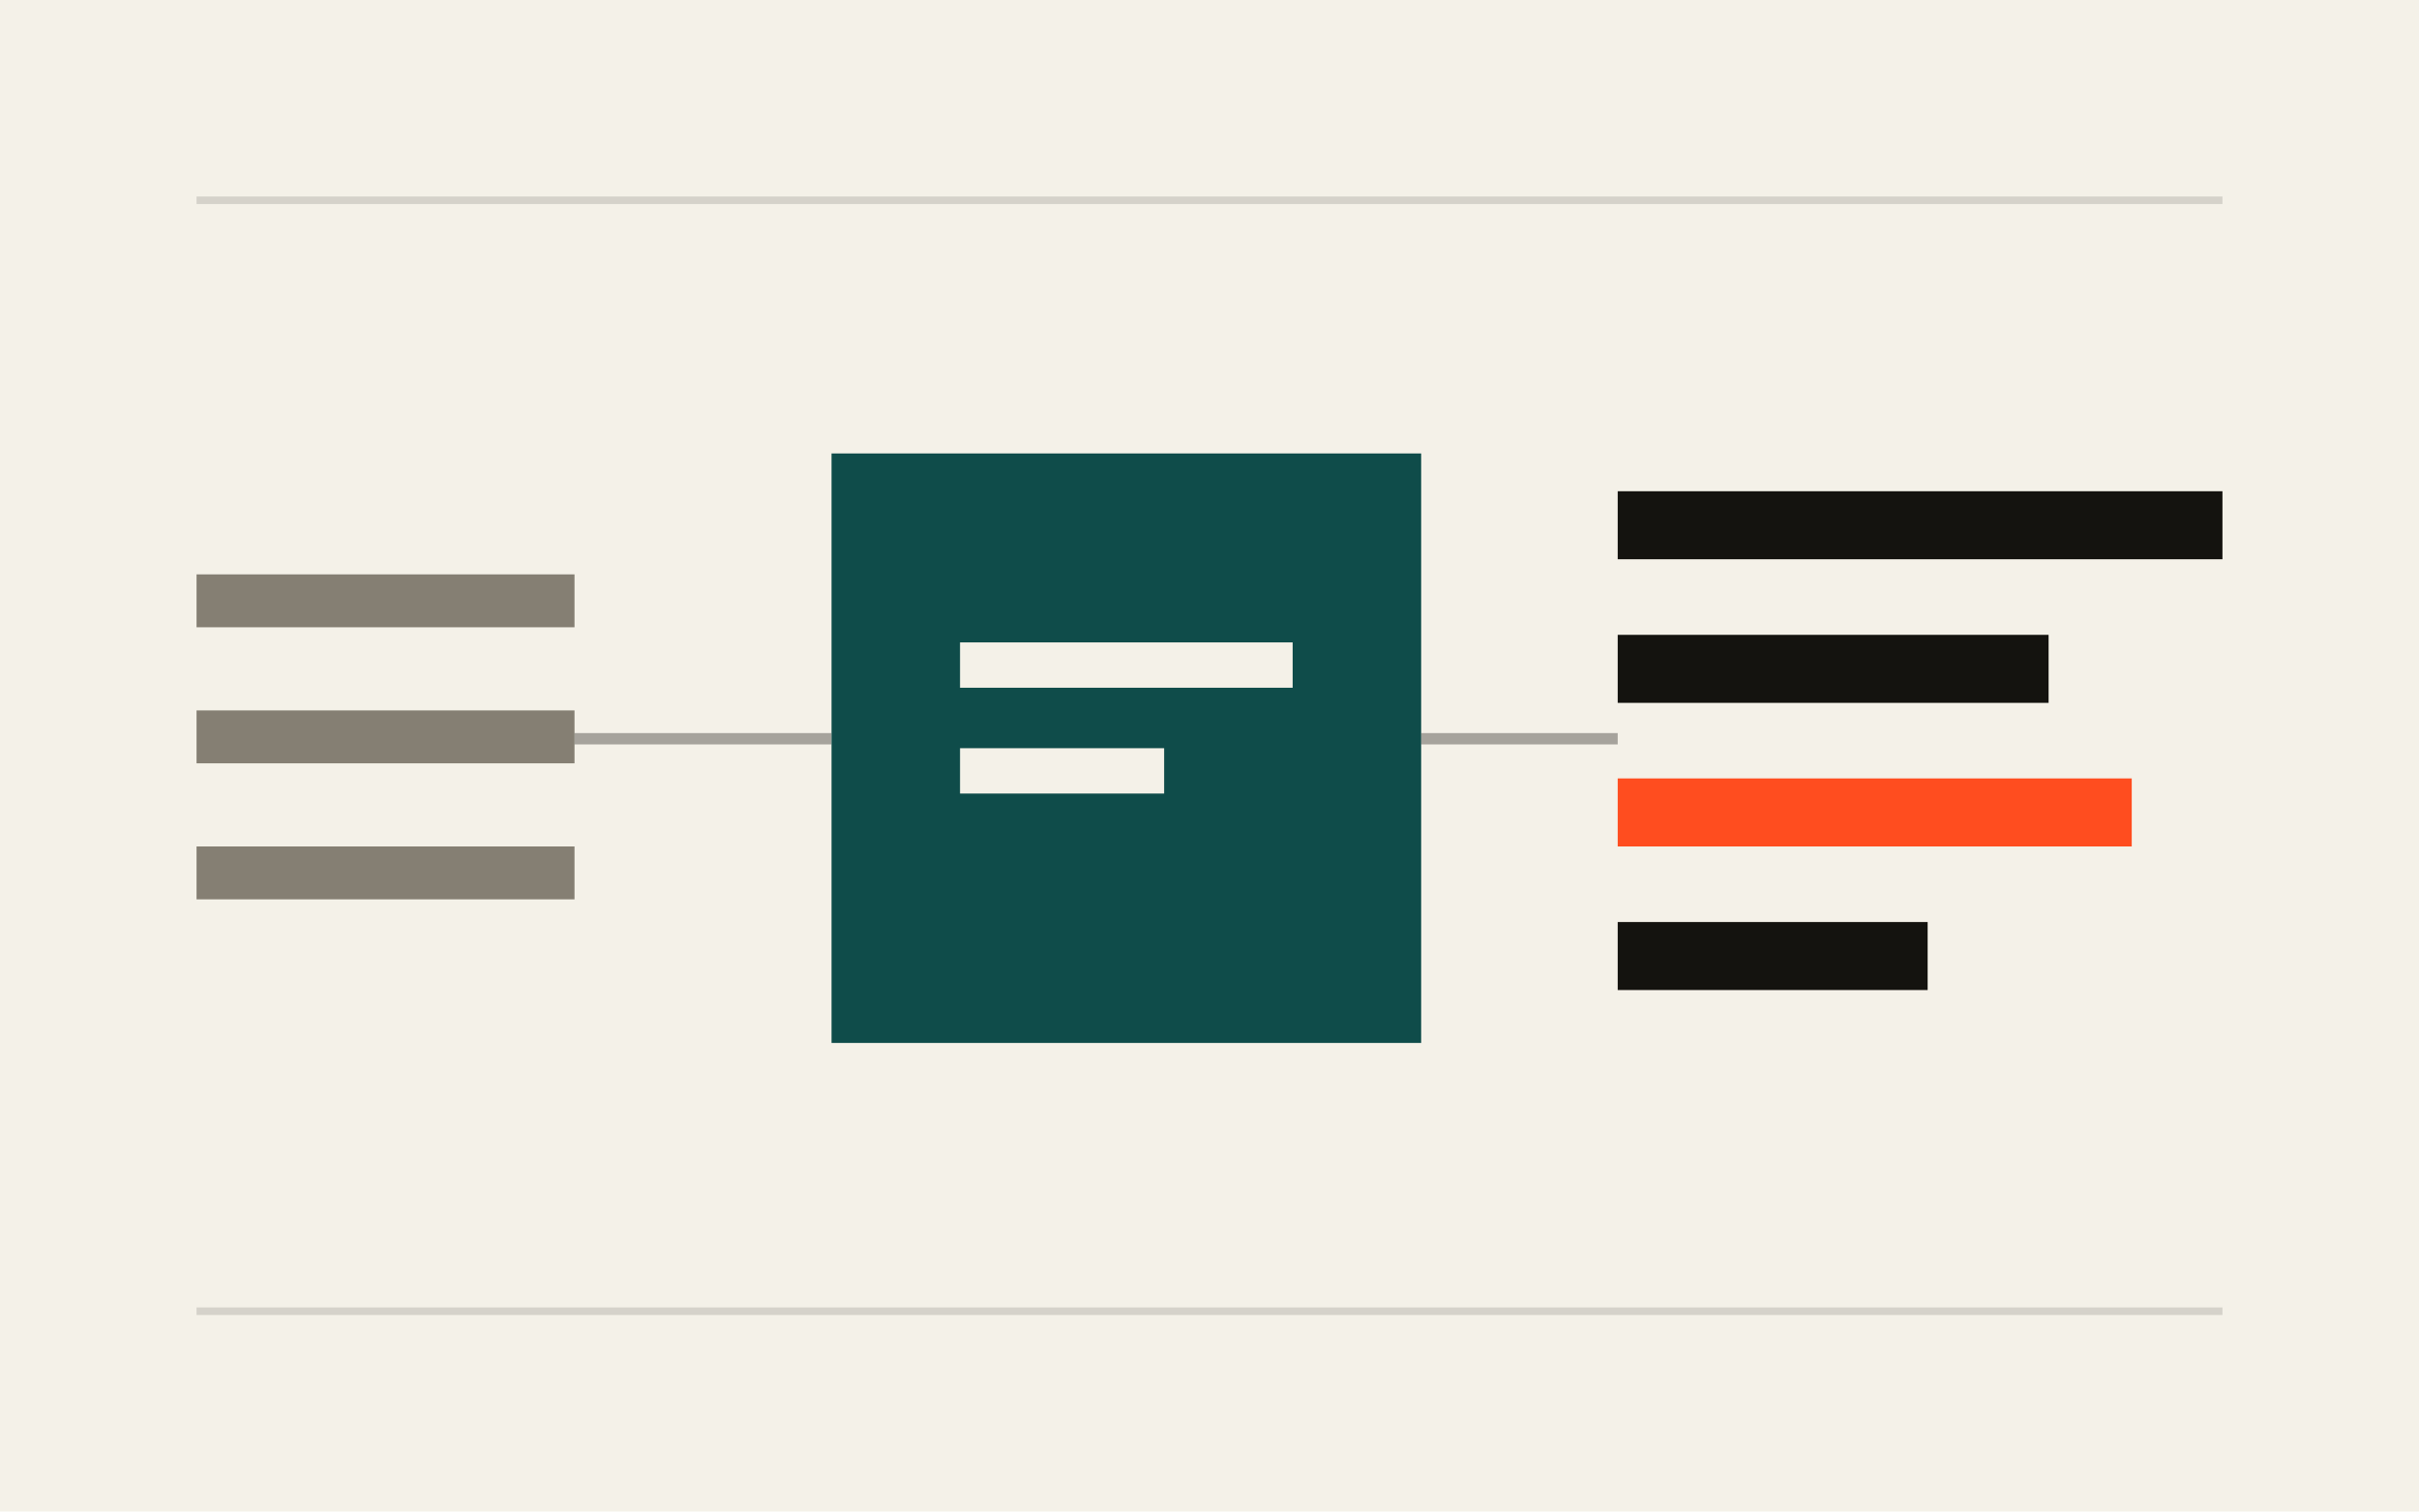
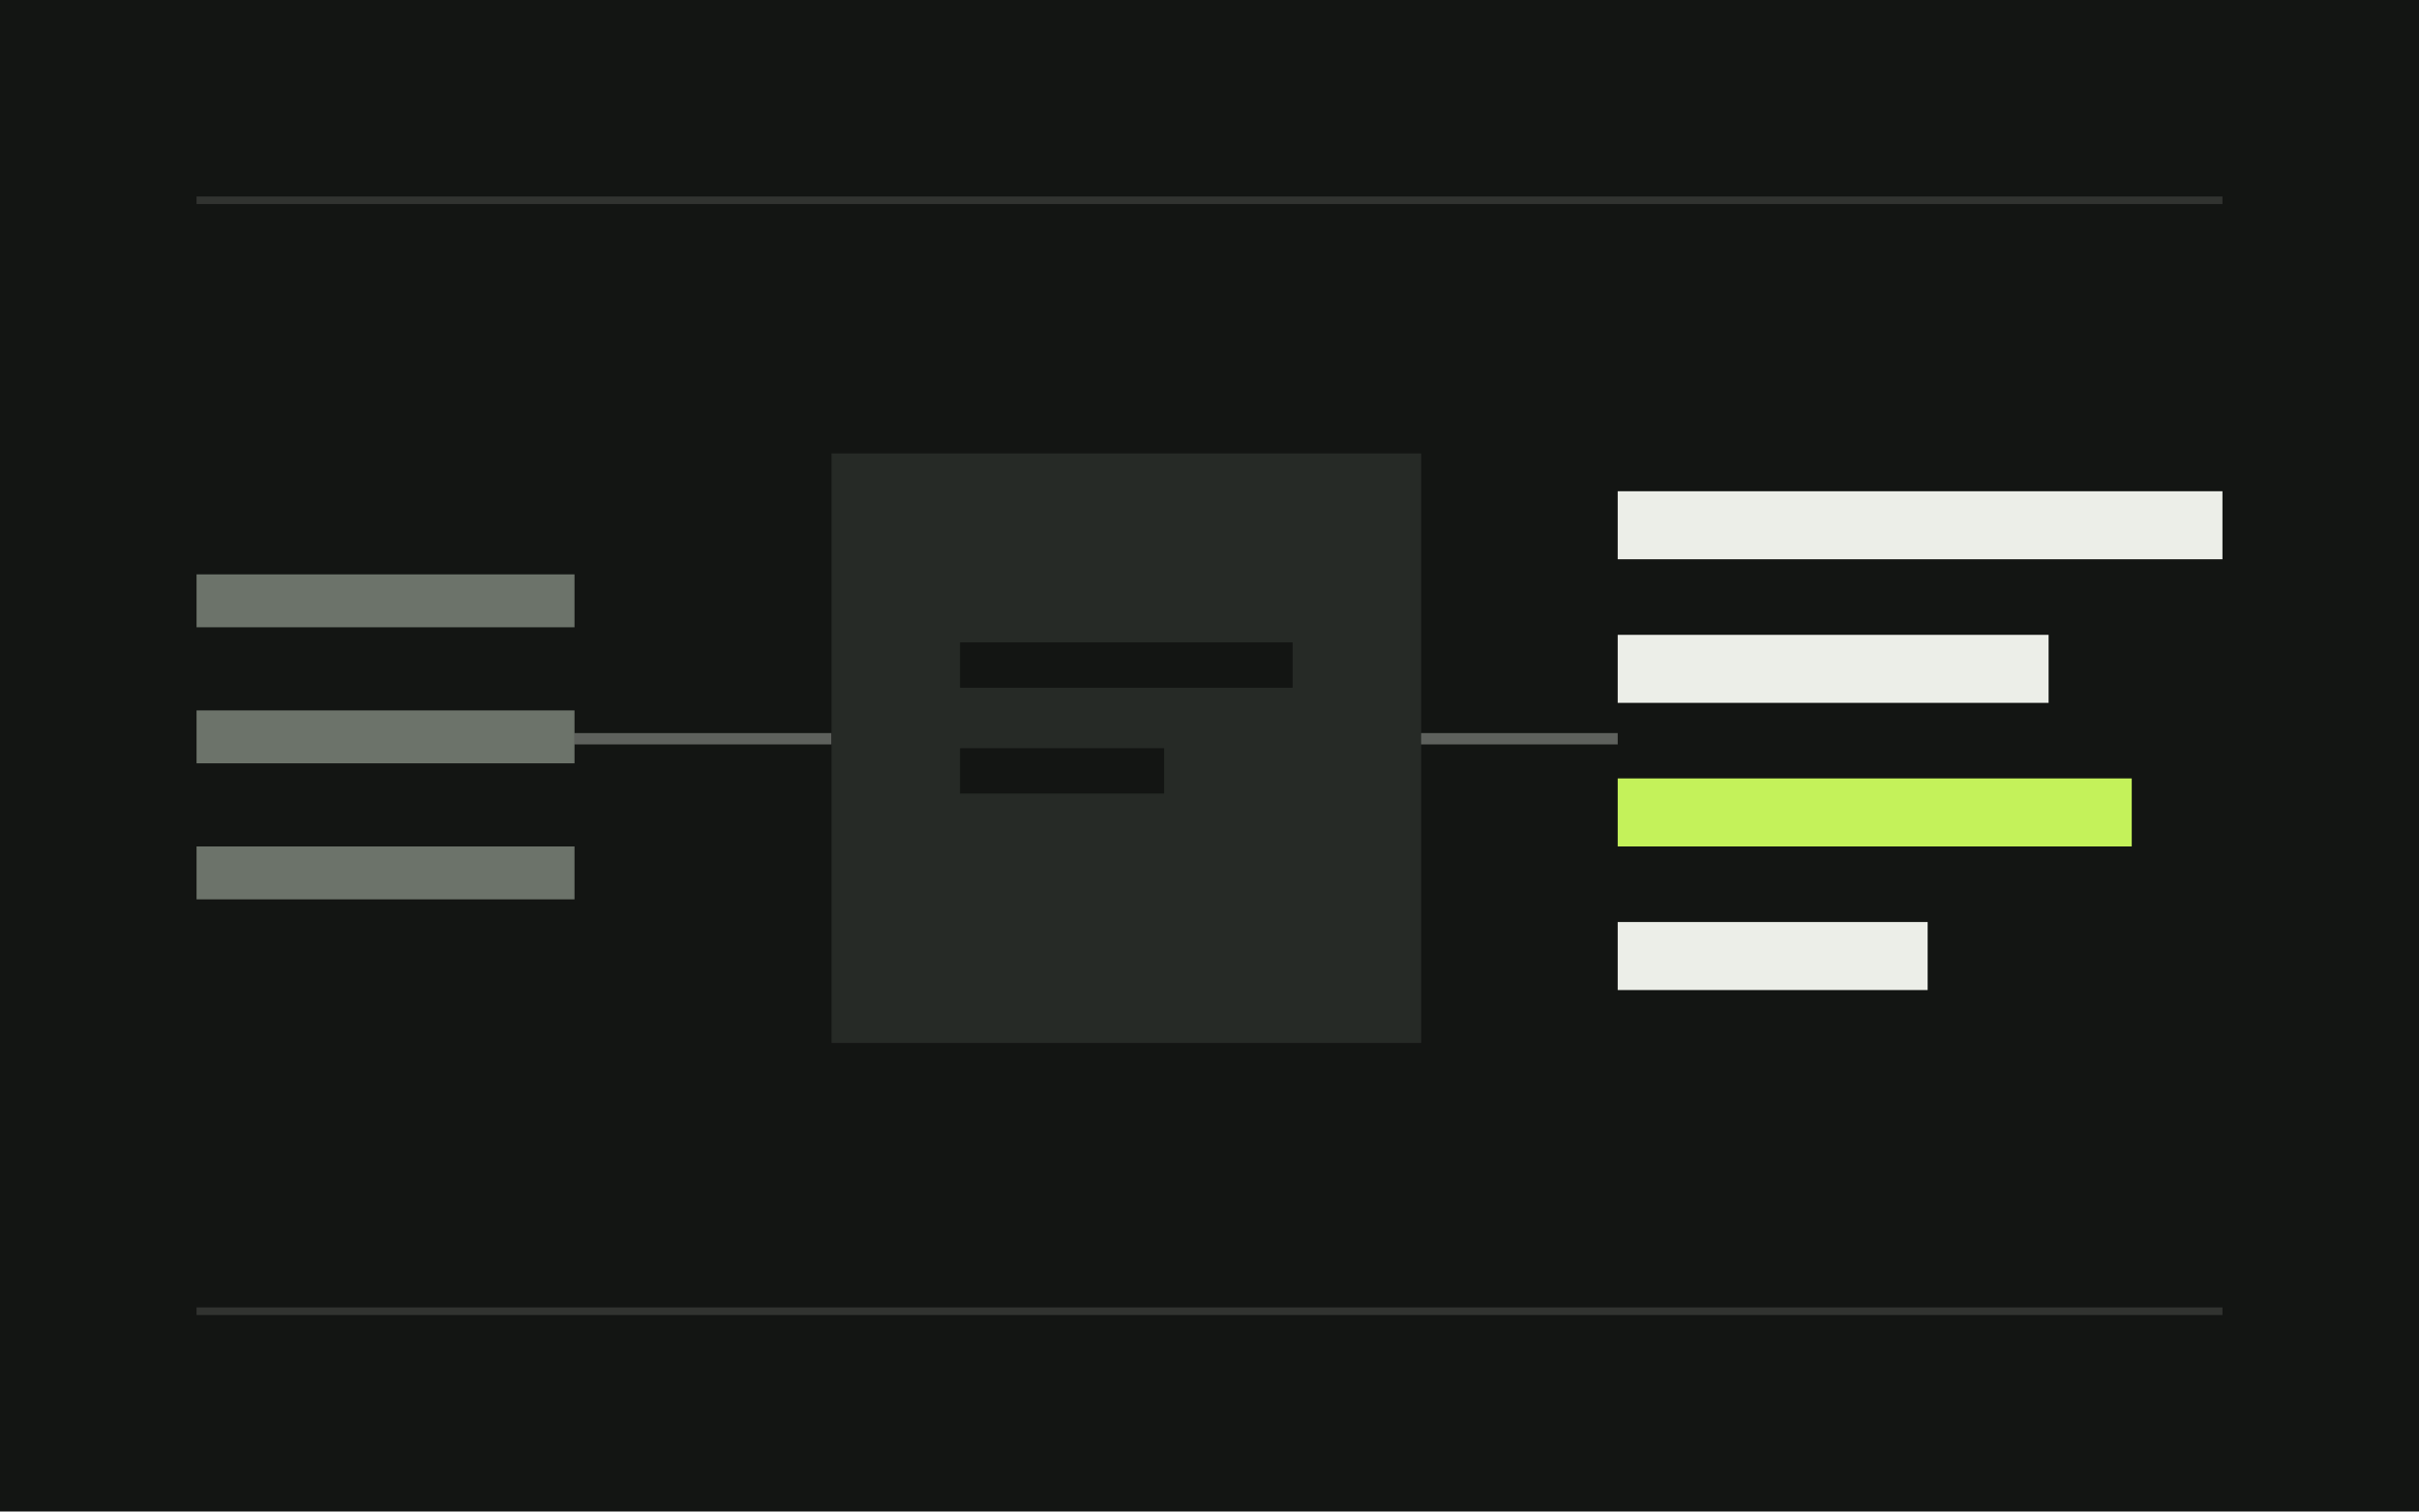
<svg xmlns="http://www.w3.org/2000/svg" viewBox="0 0 320 200" width="320" height="200" role="img" aria-label="Sources agrégées, modèle de segmentation, quatre segments en sortie">
-   <rect width="320" height="200" fill="#f4f1e8" />
-   <rect x="26" y="26" width="268" height="1" fill="#14130f" fill-opacity="0.14" />
-   <g fill="#857f73">
+   <rect width="320" height="200" fill="#131513" />
+   <rect x="26" y="26" width="268" height="1" fill="#eceee8" fill-opacity="0.14" />
+   <g fill="#6c736a">
    <rect x="26" y="76" width="50" height="7" />
    <rect x="26" y="94" width="50" height="7" />
    <rect x="26" y="112" width="50" height="7" />
  </g>
-   <rect x="76" y="97" width="34" height="1.5" fill="#14130f" fill-opacity="0.35" />
-   <rect x="110" y="60" width="78" height="78" fill="#0f4c4a" />
-   <g fill="#f4f1e8">
+   <rect x="76" y="97" width="34" height="1.5" fill="#eceee8" fill-opacity="0.35" />
+   <rect x="110" y="60" width="78" height="78" fill="#262a26" />
+   <g fill="#131513">
    <rect x="127" y="85" width="44" height="6" />
    <rect x="127" y="99" width="27" height="6" />
  </g>
-   <rect x="188" y="97" width="26" height="1.5" fill="#14130f" fill-opacity="0.35" />
-   <rect x="214" y="65" width="80" height="9" fill="#14130f" />
-   <rect x="214" y="84" width="57" height="9" fill="#14130f" />
-   <rect x="214" y="103" width="68" height="9" fill="#ff4d1f" />
-   <rect x="214" y="122" width="41" height="9" fill="#14130f" />
-   <rect x="26" y="173" width="268" height="1" fill="#14130f" fill-opacity="0.14" />
+   <rect x="188" y="97" width="26" height="1.5" fill="#eceee8" fill-opacity="0.35" />
+   <rect x="214" y="65" width="80" height="9" fill="#eceee8" />
+   <rect x="214" y="84" width="57" height="9" fill="#eceee8" />
+   <rect x="214" y="103" width="68" height="9" fill="#c4f25a" />
+   <rect x="214" y="122" width="41" height="9" fill="#eceee8" />
+   <rect x="26" y="173" width="268" height="1" fill="#eceee8" fill-opacity="0.14" />
</svg>
